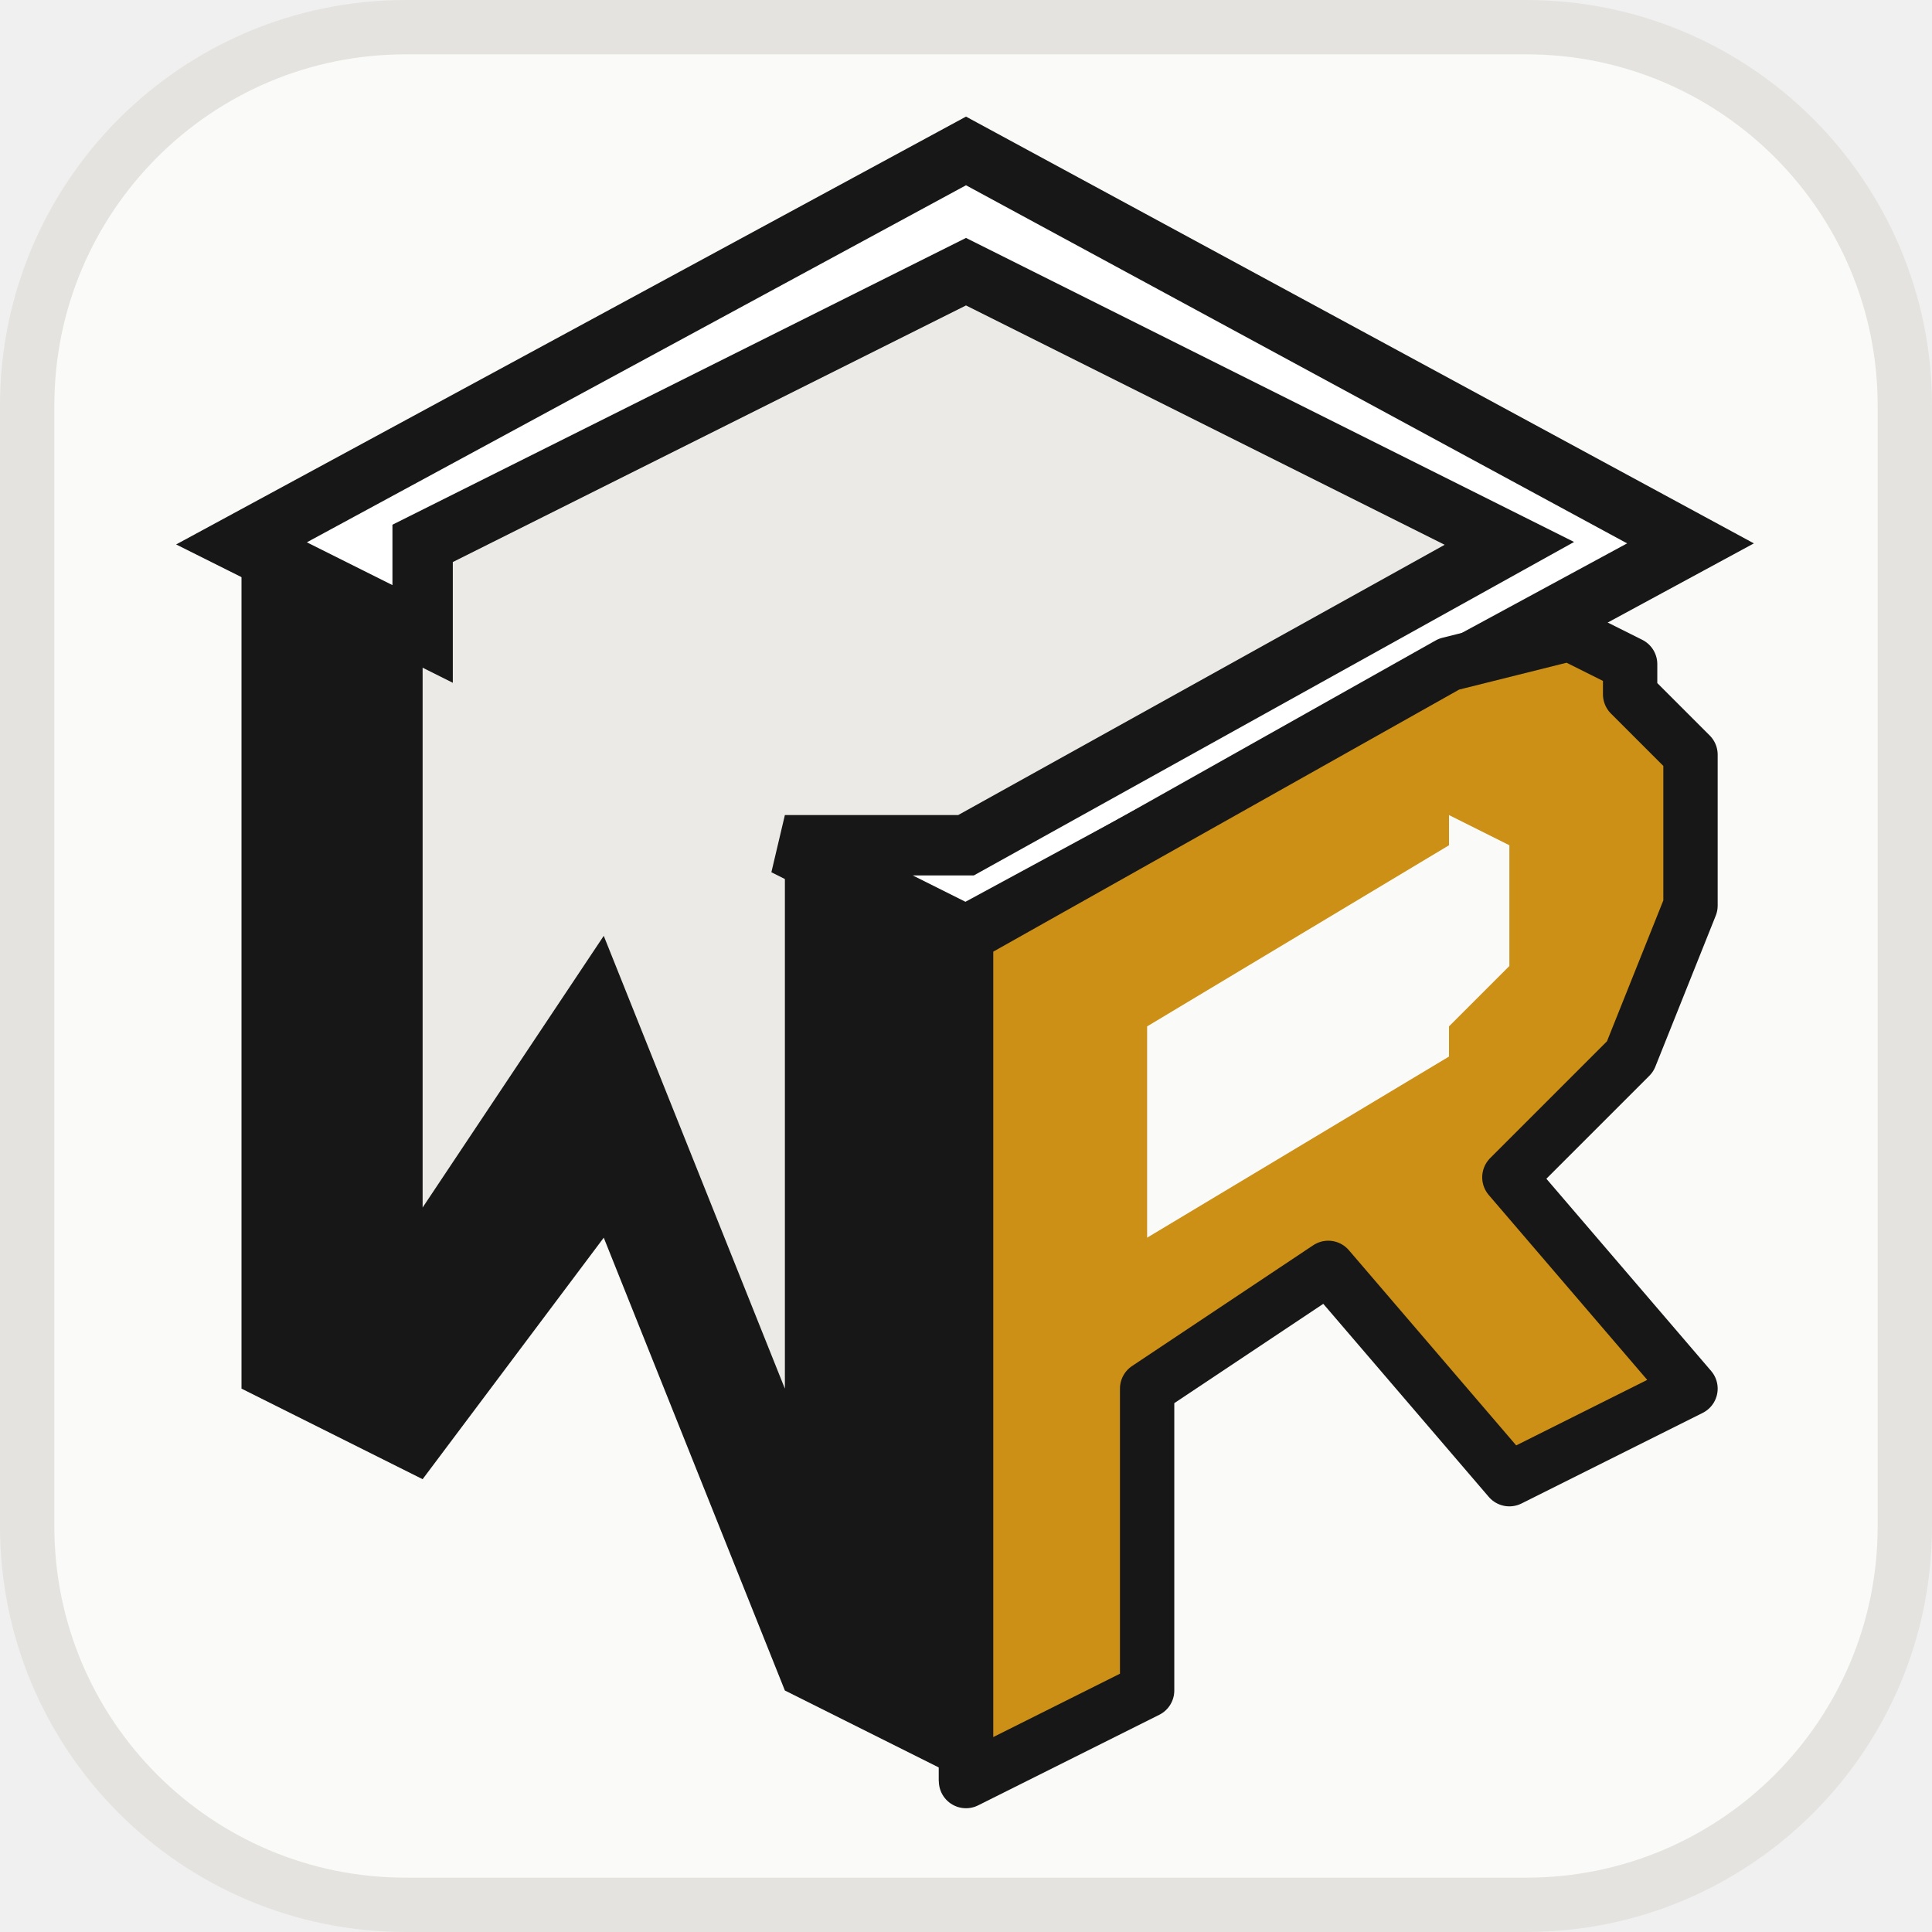
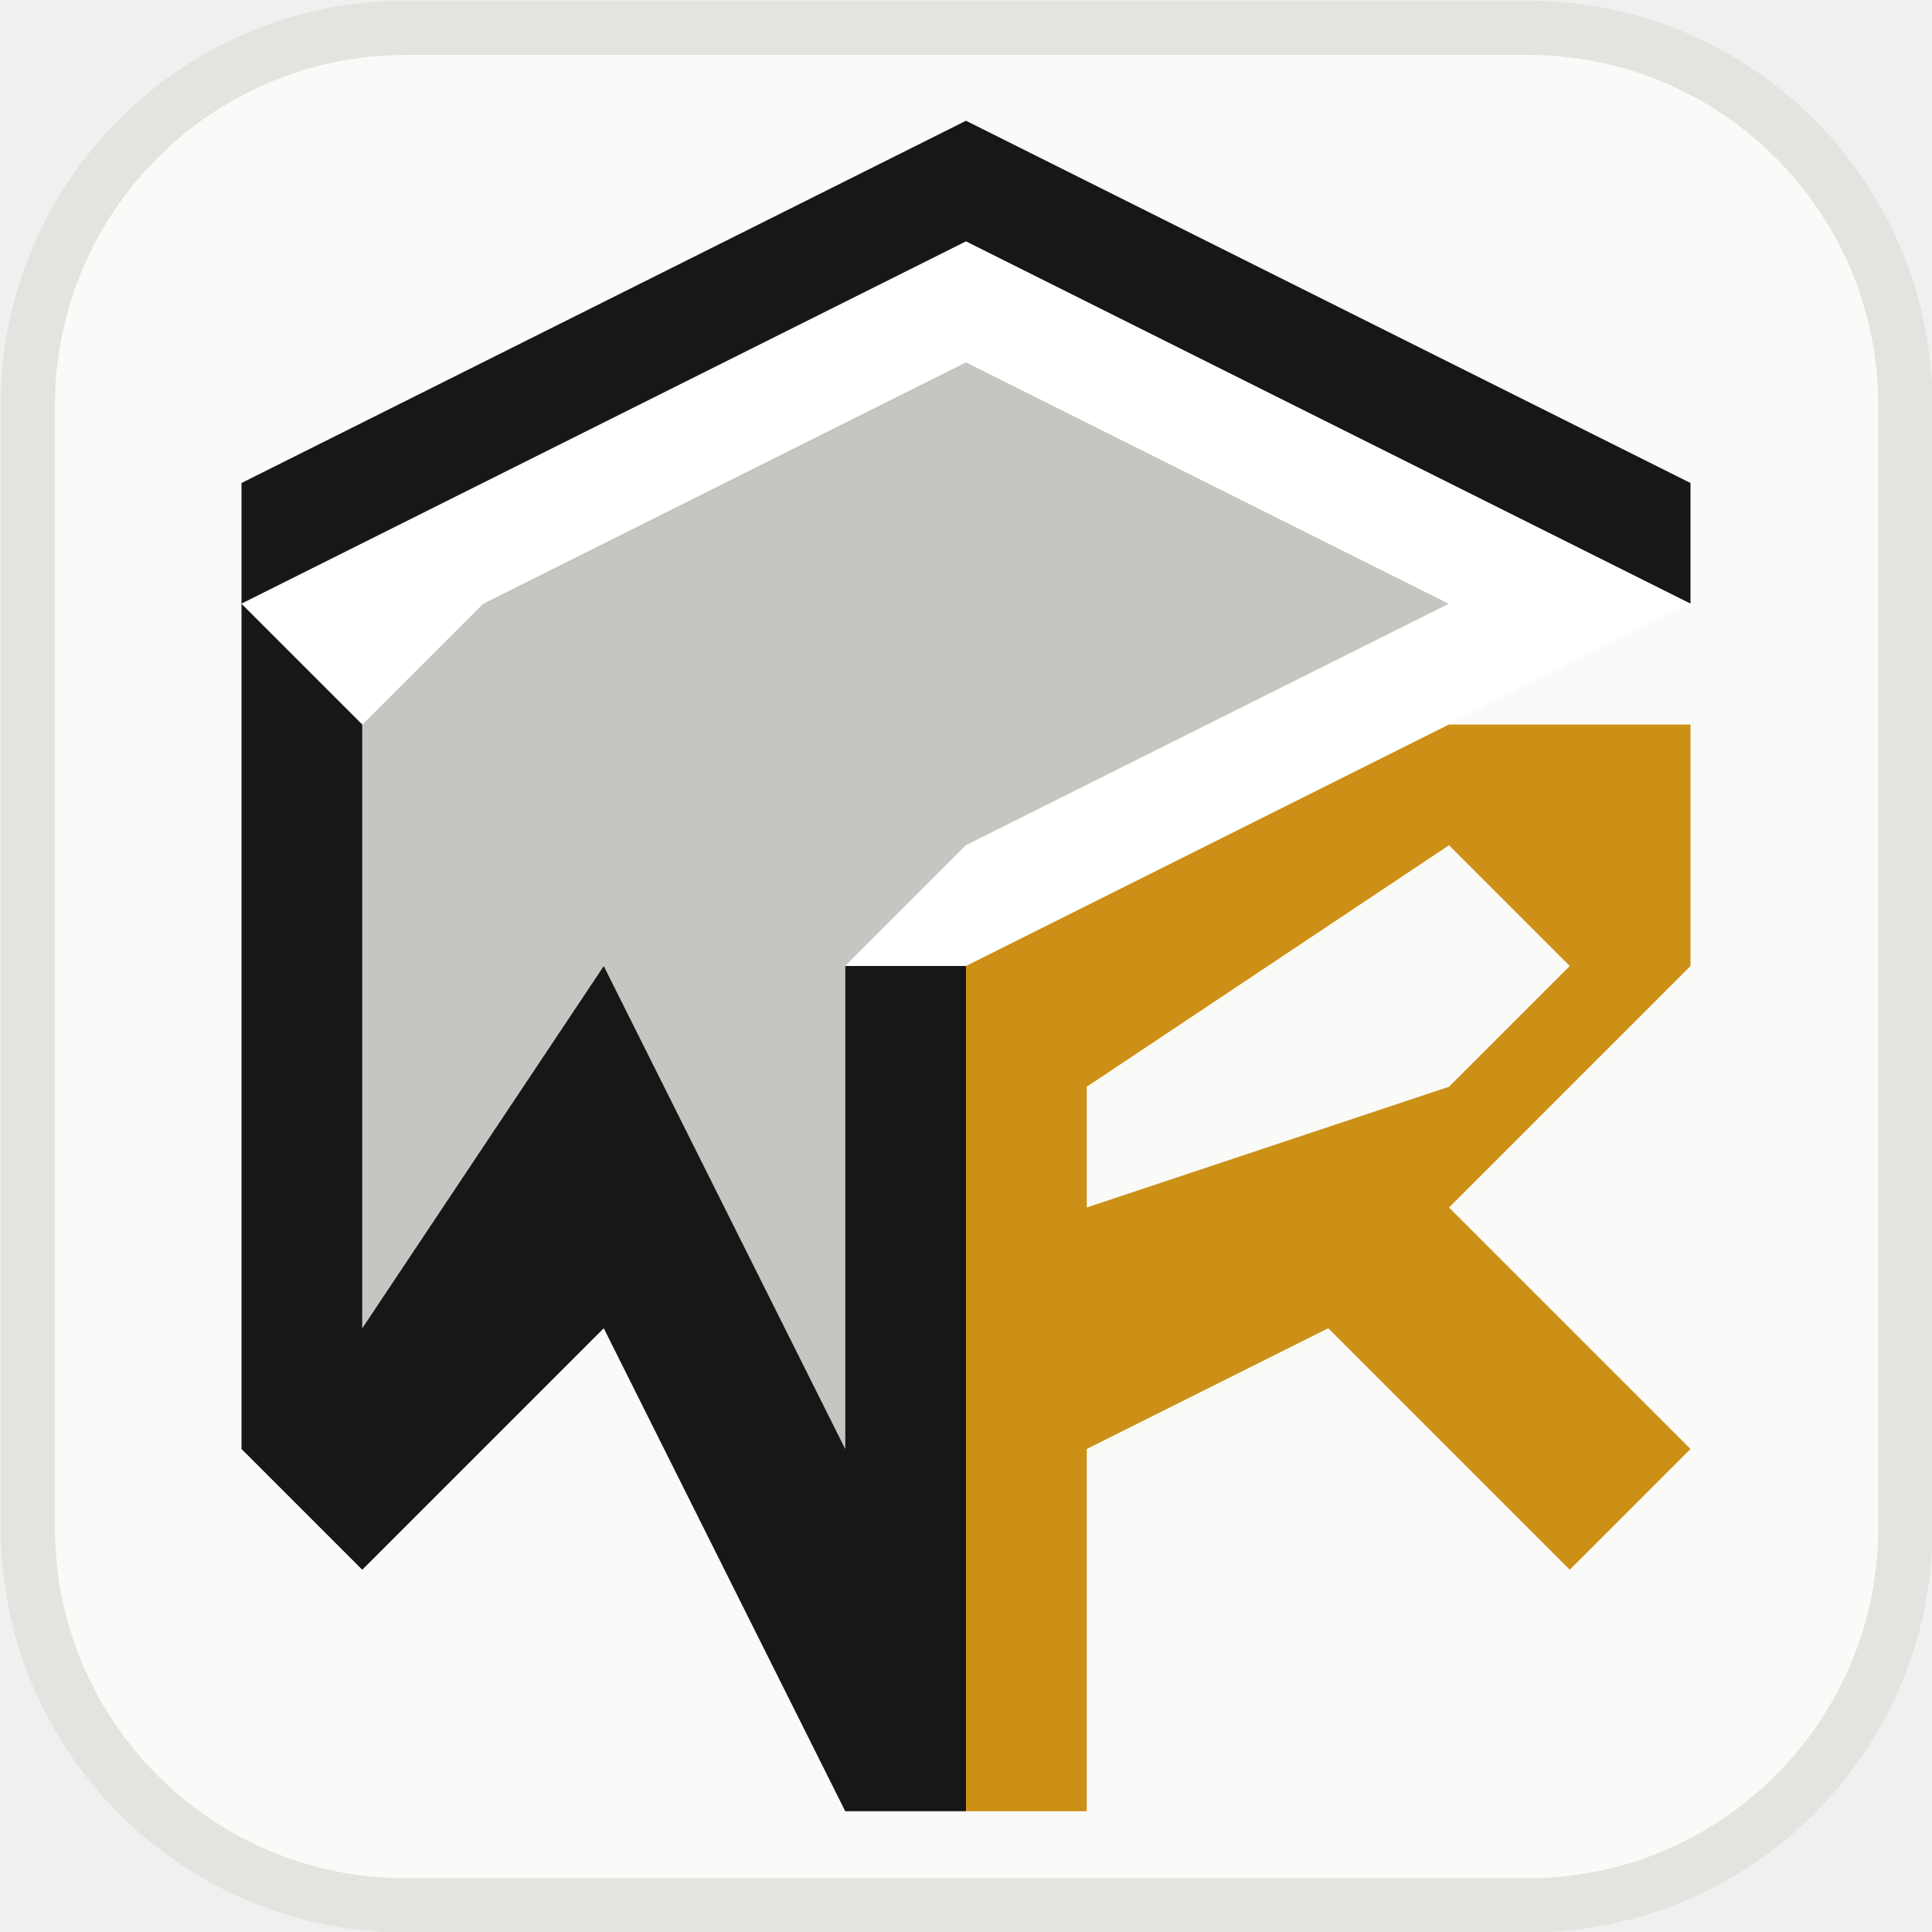
- <svg xmlns="http://www.w3.org/2000/svg" viewBox="0 0 32 32" shape-rendering="geometricPrecision">
-   <rect data-favicon-placa="clara" x="0.45" y="0.45" width="31.1" height="31.1" rx="6.27" fill="#FAFAF8" stroke="#E4E3DF" stroke-width="0.9" />
-   <path data-logo-face="interna-simplificada" fill="#EBEAE6" d="M13 14L16 14L25 9L16 4.5L7 9L7 10.5L7 20L10 15.5L13 23Z" />
-   <path data-logo-face="topo" fill="#FFFFFF" stroke="#171717" stroke-width="1" stroke-linejoin="miter" stroke-miterlimit="3" d="M16 2.5L28 9L16 15.5L13 14L16 14L25 9L16 4.5L7 9L7 10.5L4 9Z" />
-   <path data-logo-face="w-externa" fill="#171717" d="M4 9L7 10.5L7 20L10 15.5L13 23L13 14L16 15.5L16 29.5L13 28L10 20.5L7 24.5L4 23Z" />
-   <path data-logo-face="r-externa" fill="#CD9016" fill-rule="evenodd" d="M26 10.5L27 11L27 11.5L28 12.5L28 15L27 17.5L25 19.5L28 23L25 24.5L22 21L19 23L19 28L16 29.5L16 15.5L24 11ZM24 13.5L24 14L19 17L19 20.5L24 17.5L24 17L25 16L25 15L25 14.5L25 14Z" />
-   <path data-logo-camada="contorno-r" fill="none" stroke="#171717" stroke-width="0.9" stroke-linejoin="round" d="M26 10.5L27 11L27 11.5L28 12.5L28 15L27 17.5L25 19.5L28 23L25 24.5L22 21L19 23L19 28L16 29.5L16 15.5L24 11Z" />
-   <path data-logo-camada="espinha" fill="none" stroke="#171717" stroke-width="0.9" stroke-linecap="butt" d="M16 15.5L16 29.5" />
+ <svg xmlns="http://www.w3.org/2000/svg" viewBox="0 0 16 16" shape-rendering="geometricPrecision">
+   <rect data-favicon-placa="clara" x="0.23" y="0.23" width="15.55" height="15.55" rx="3.13" fill="#FAFAF8" stroke="#E4E3DF" stroke-width="0.45" />
+   <path data-logo-camada="contorno-topo" fill="#171717" d="M2 4L8 1L14 4L14 5L8 2L2 5Z" />
+   <path data-logo-face="interna-simplificada" fill="#C6C5C1" d="M7 8L8 7L12 5L8 3L4 5L3 6L3 11L5 8L7 12Z" />
+   <path data-logo-face="topo" fill="#FFFFFF" d="M8 2L14 5L8 8L7 8L8 7L12 5L8 3L4 5L3 6L2 5Z" />
+   <path data-logo-face="w-externa" fill="#171717" d="M2 5L3 6L3 11L5 8L7 12L7 8L8 8L8 15L7 15L5 11L3 13L2 12Z" />
+   <path data-logo-face="r-externa" fill="#CD9016" fill-rule="evenodd" d="M13 6L14 6L14 7L14 8L13 9L12 10L14 12L13 13L11 11L9 12L9 15L8 15L8 8L12 6ZM12 7L9 9L9 10L12 9L13 8Z" />
</svg>
